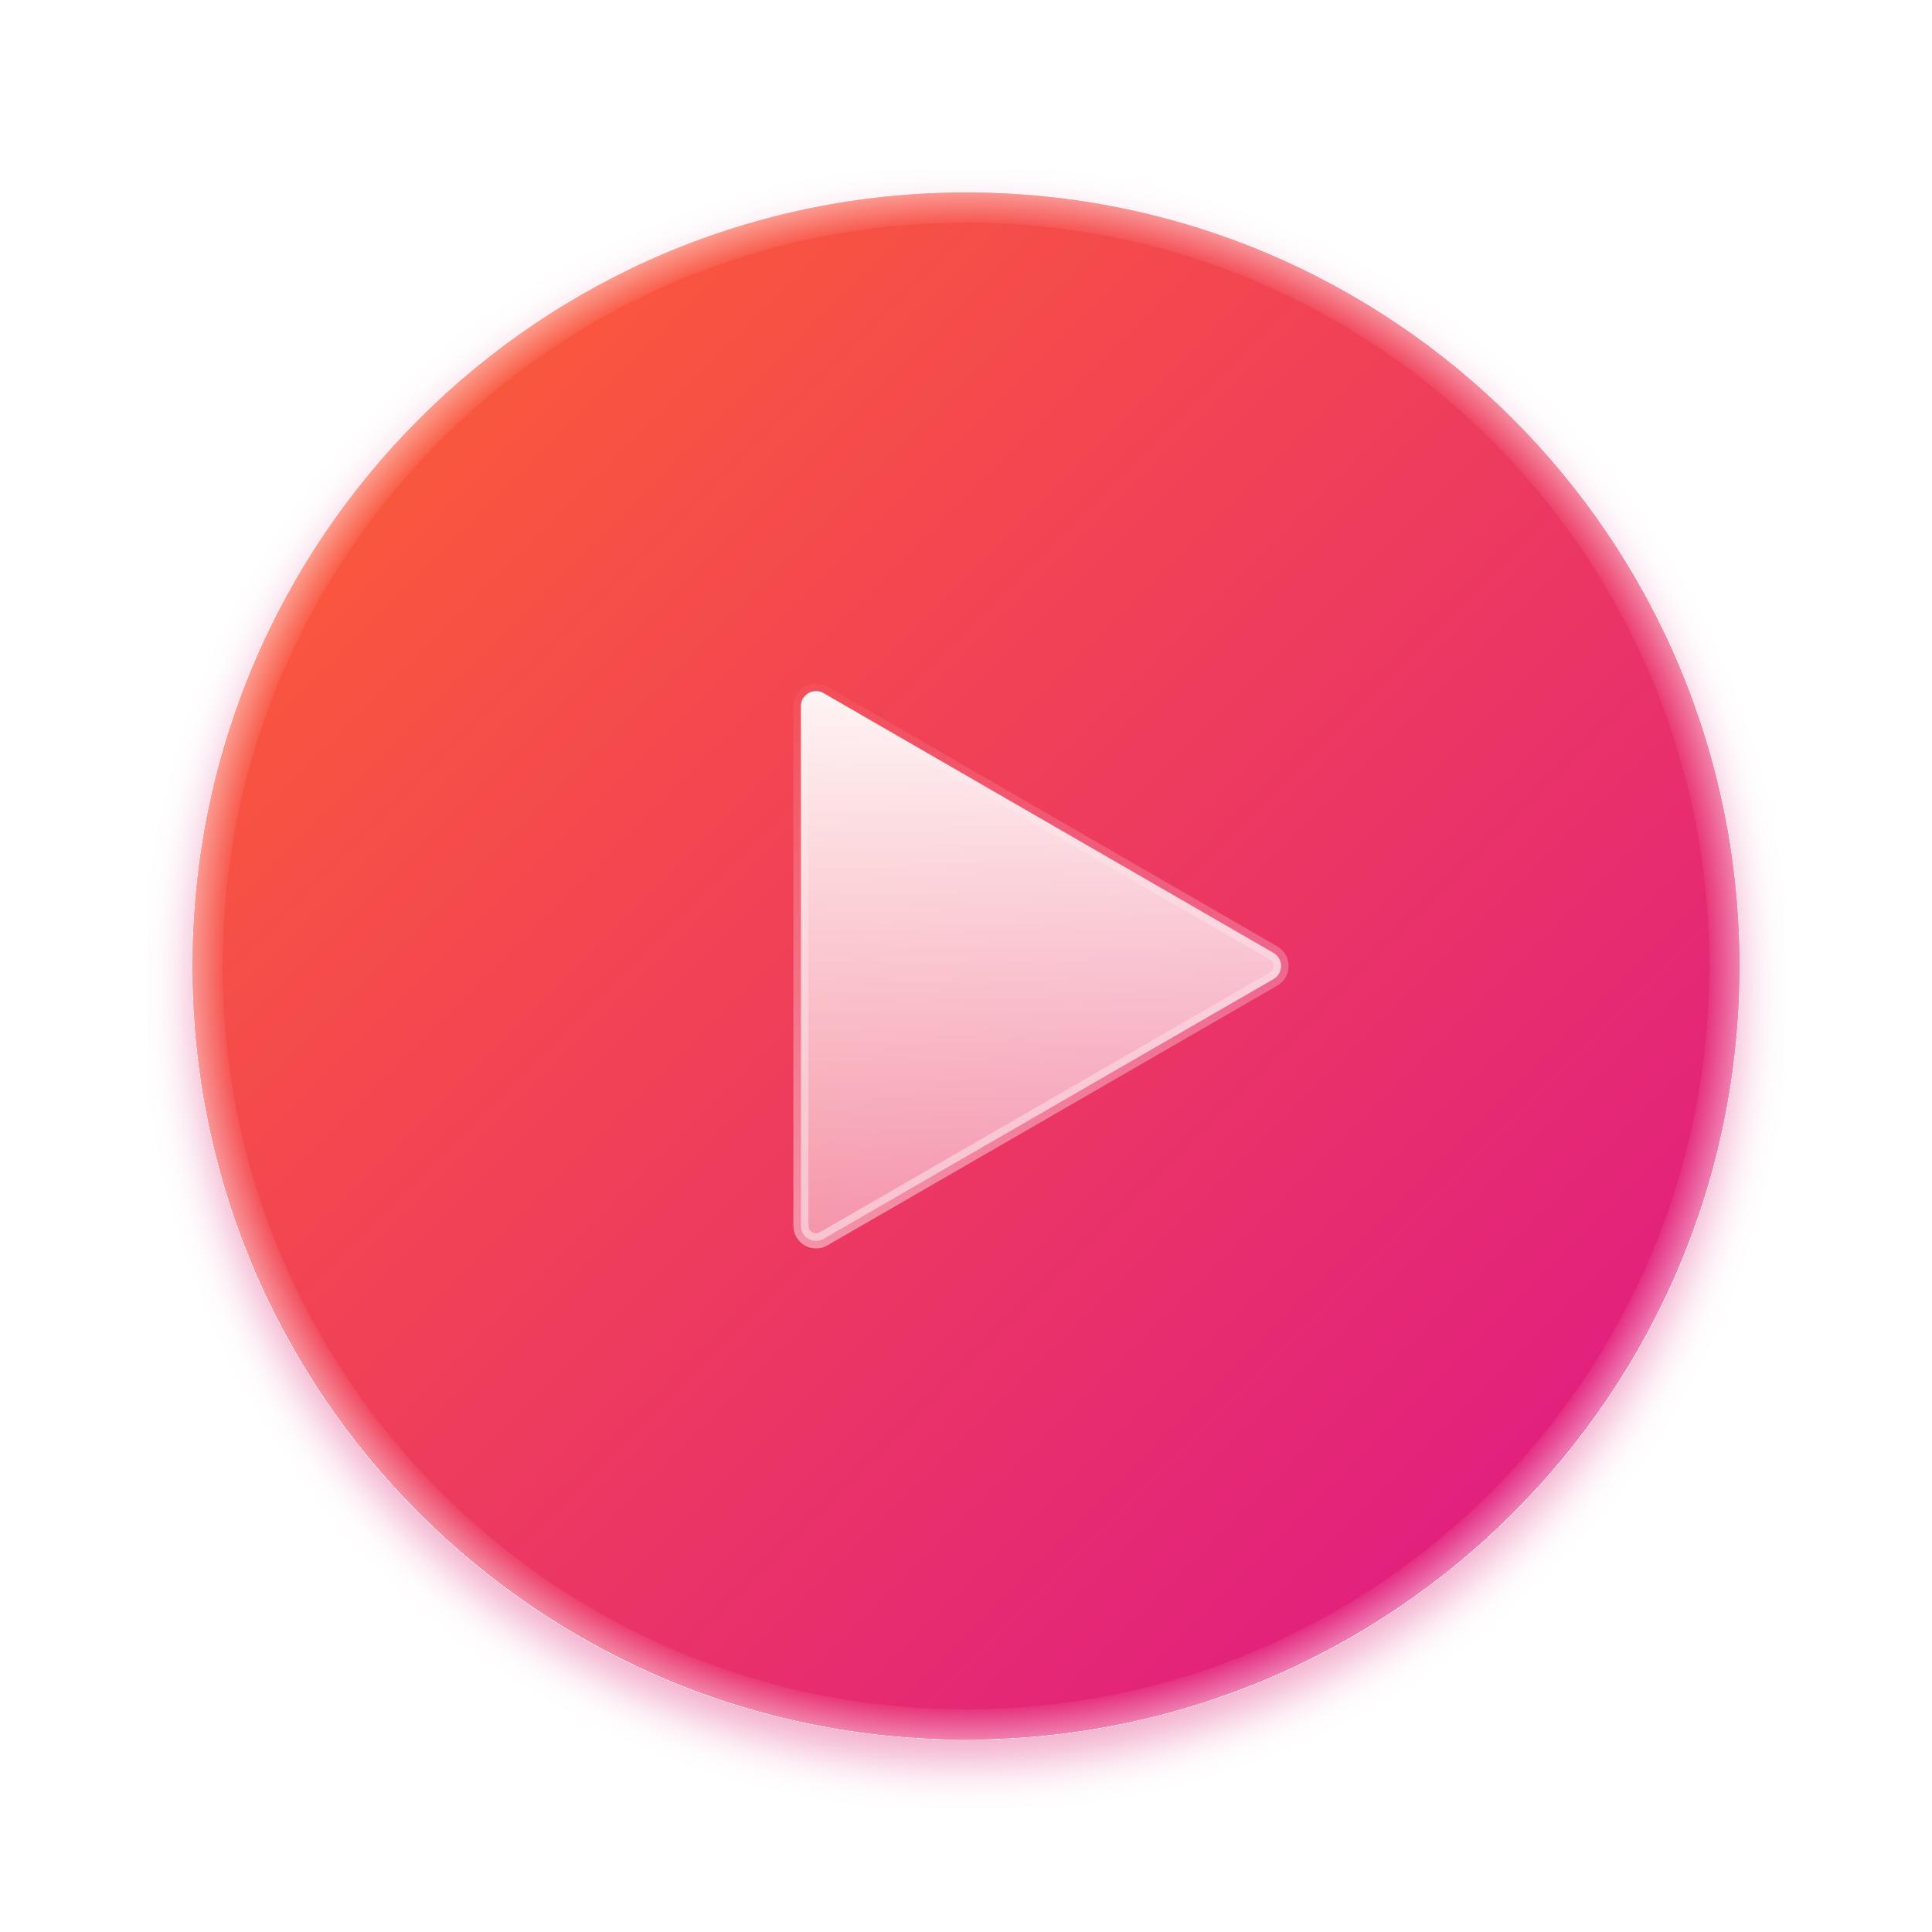
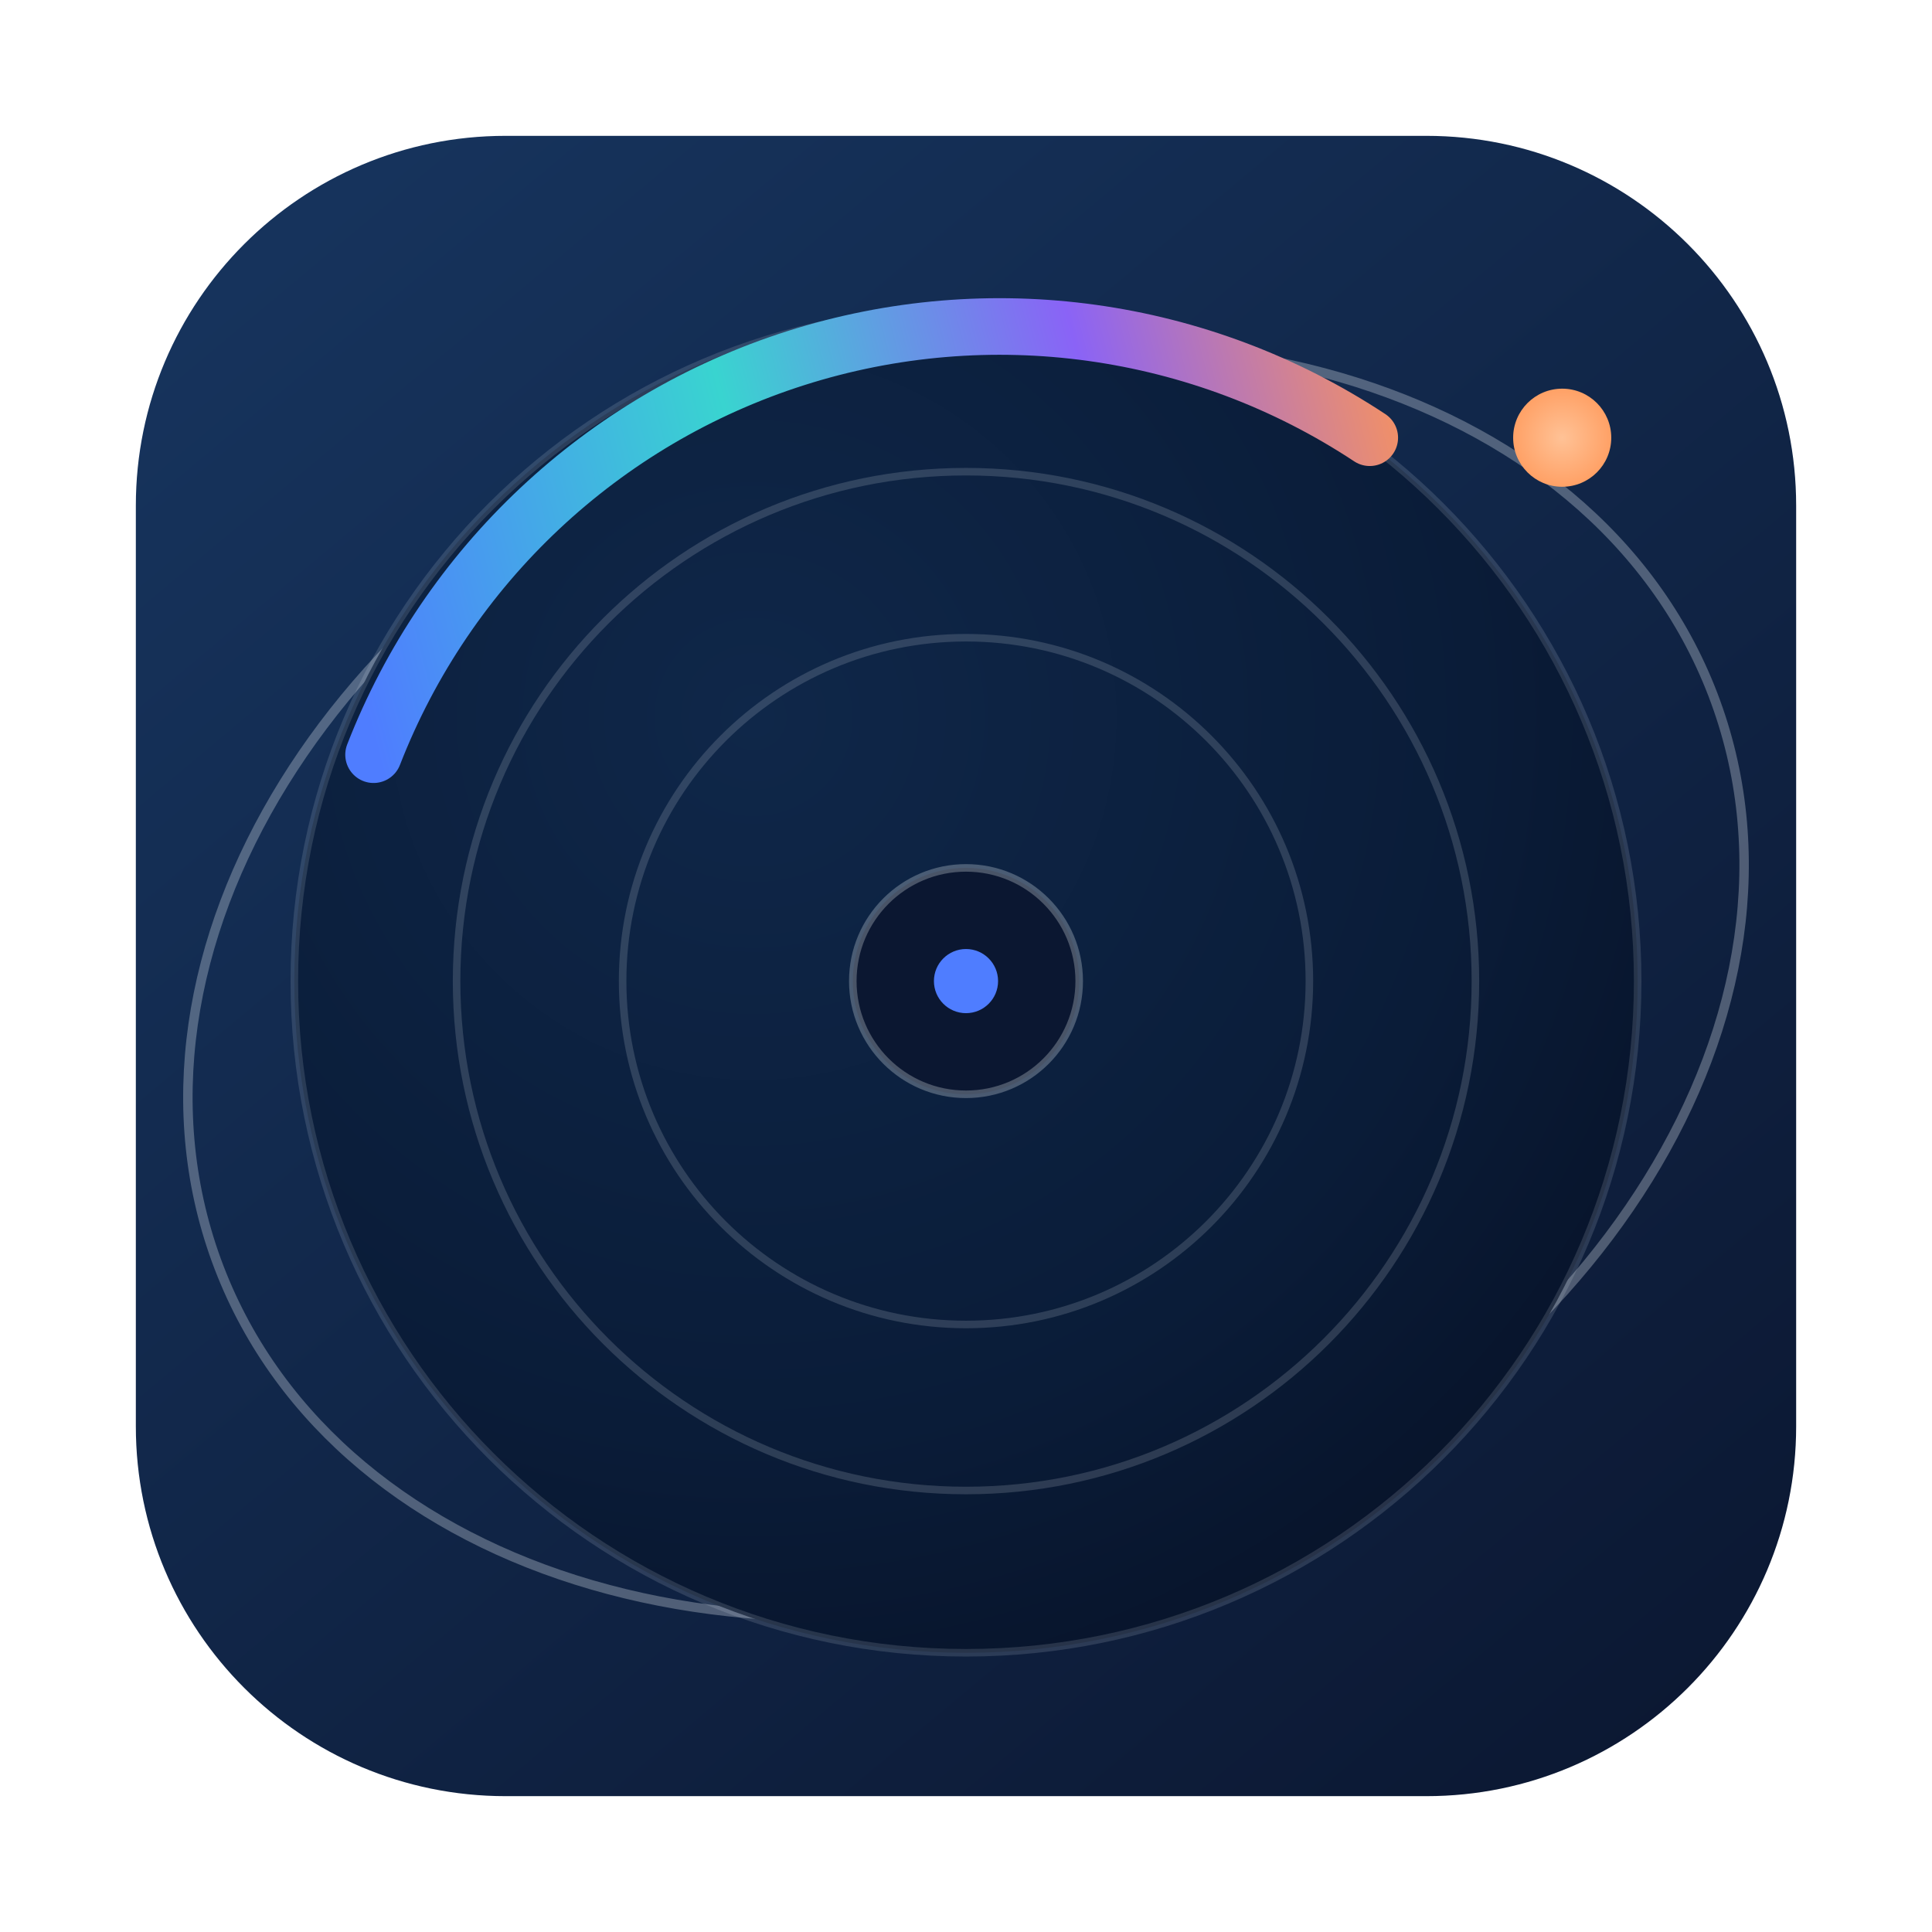
<svg xmlns="http://www.w3.org/2000/svg" width="1024" height="1024" viewBox="0 0 1024 1024" fill="none">
-   <g filter="url(#filter0_d_18_2)">
-     <circle cx="512" cy="512" r="410" fill="url(#paint0_linear_18_2)" />
-     <circle cx="512" cy="512" r="402" stroke="url(#paint1_radial_18_2)" stroke-opacity="0.5" stroke-width="16" />
+   <defs>
+     <linearGradient id="field" x1="160" y1="120" x2="880" y2="980" gradientUnits="userSpaceOnUse">
+       <stop stop-color="#16335c" />
+       <stop offset="1" stop-color="#0b1731" />
+     </linearGradient>
+     <radialGradient id="disc" cx="0" cy="0" r="1" gradientUnits="userSpaceOnUse" gradientTransform="translate(400 380) rotate(50) scale(640)">
+       <stop stop-color="#0f2749" />
+       <stop offset="0.6" stop-color="#0a1c38" />
+       <stop offset="1" stop-color="#060f23" />
+     </radialGradient>
+     <linearGradient id="spectrum" x1="190" y1="360" x2="760" y2="215" gradientUnits="userSpaceOnUse">
+       <stop stop-color="#4f7dff" />
+       <stop offset="0.38" stop-color="#39d4d0" />
+       <stop offset="0.7" stop-color="#8a63f6" />
+       <stop offset="1" stop-color="#ff9654" />
+     </linearGradient>
+     <radialGradient id="planet" cx="0" cy="0" r="1" gradientUnits="userSpaceOnUse" gradientTransform="translate(828 232) scale(40)">
+       <stop stop-color="#ffc296" />
+       <stop offset="1" stop-color="#ff8f4c" />
+     </radialGradient>
+   </defs>
+   <rect x="72" y="72" width="880" height="880" rx="196" fill="url(#field)" />
+   <g transform="rotate(-21 512 520)">
+     <ellipse cx="512" cy="520" rx="424" ry="322" stroke="#e8eff5" stroke-opacity="0.30" stroke-width="5" />
  </g>
-   <path d="M675 505.072C680.333 508.152 680.333 515.849 675 518.928L436.5 656.626C431.167 659.705 424.5 655.857 424.5 649.698V374.302C424.5 368.24 430.96 364.415 436.249 367.234L436.5 367.374L675 505.072Z" fill="url(#paint2_linear_18_2)" stroke="url(#paint3_linear_18_2)" stroke-width="8" stroke-linejoin="round" />
-   <defs>
-     <filter id="filter0_d_18_2" x="78" y="90" width="868" height="868" filterUnits="userSpaceOnUse" color-interpolation-filters="sRGB">
-       <feFlood flood-opacity="0" result="BackgroundImageFix" />
-       <feColorMatrix in="SourceAlpha" type="matrix" values="0 0 0 0 0 0 0 0 0 0 0 0 0 0 0 0 0 0 127 0" result="hardAlpha" />
-       <feOffset dy="12" />
-       <feGaussianBlur stdDeviation="12" />
-       <feComposite in2="hardAlpha" operator="out" />
-       <feColorMatrix type="matrix" values="0 0 0 0 0.867 0 0 0 0 0.141 0 0 0 0 0.463 0 0 0 0.4 0" />
-       <feBlend mode="normal" in2="BackgroundImageFix" result="effect1_dropShadow_18_2" />
-       <feBlend mode="normal" in="SourceGraphic" in2="effect1_dropShadow_18_2" result="shape" />
-     </filter>
-     <linearGradient id="paint0_linear_18_2" x1="102" y1="102" x2="922" y2="922" gradientUnits="userSpaceOnUse">
-       <stop stop-color="#FF632F" />
-       <stop offset="1" stop-color="#DC148C" />
-     </linearGradient>
-     <radialGradient id="paint1_radial_18_2" cx="0" cy="0" r="1" gradientUnits="userSpaceOnUse" gradientTransform="translate(512 512) rotate(45) scale(579.828)">
-       <stop offset="0.68" stop-color="white" stop-opacity="0" />
-       <stop offset="0.72" stop-color="white" />
-     </radialGradient>
-     <linearGradient id="paint2_linear_18_2" x1="512" y1="329" x2="512" y2="695" gradientUnits="userSpaceOnUse">
-       <stop stop-color="white" />
-       <stop offset="1" stop-color="white" stop-opacity="0.4" />
-     </linearGradient>
-     <linearGradient id="paint3_linear_18_2" x1="512" y1="329" x2="512" y2="695" gradientUnits="userSpaceOnUse">
-       <stop stop-color="white" stop-opacity="0" />
-       <stop offset="1" stop-color="white" stop-opacity="0.5" />
-     </linearGradient>
-   </defs>
+   <circle cx="828" cy="232" r="26" fill="url(#planet)" />
+   <circle cx="512" cy="520" r="356" fill="url(#disc)" />
+   <circle cx="512" cy="520" r="356" stroke="#e8eff5" stroke-opacity="0.14" stroke-width="4" />
+   <circle cx="512" cy="520" r="270" stroke="#e8eff5" stroke-opacity="0.16" stroke-width="4" />
+   <circle cx="512" cy="520" r="182" stroke="#e8eff5" stroke-opacity="0.16" stroke-width="4" />
+   <path d="M198 400 A356 356 0 0 1 726 232" stroke="url(#spectrum)" stroke-width="30" stroke-linecap="round" fill="none" />
+   <circle cx="512" cy="520" r="60" fill="#0b1731" />
+   <circle cx="512" cy="520" r="60" stroke="#e8eff5" stroke-opacity="0.28" stroke-width="4" />
+   <circle cx="512" cy="520" r="17" fill="#4f7dff" />
</svg>
